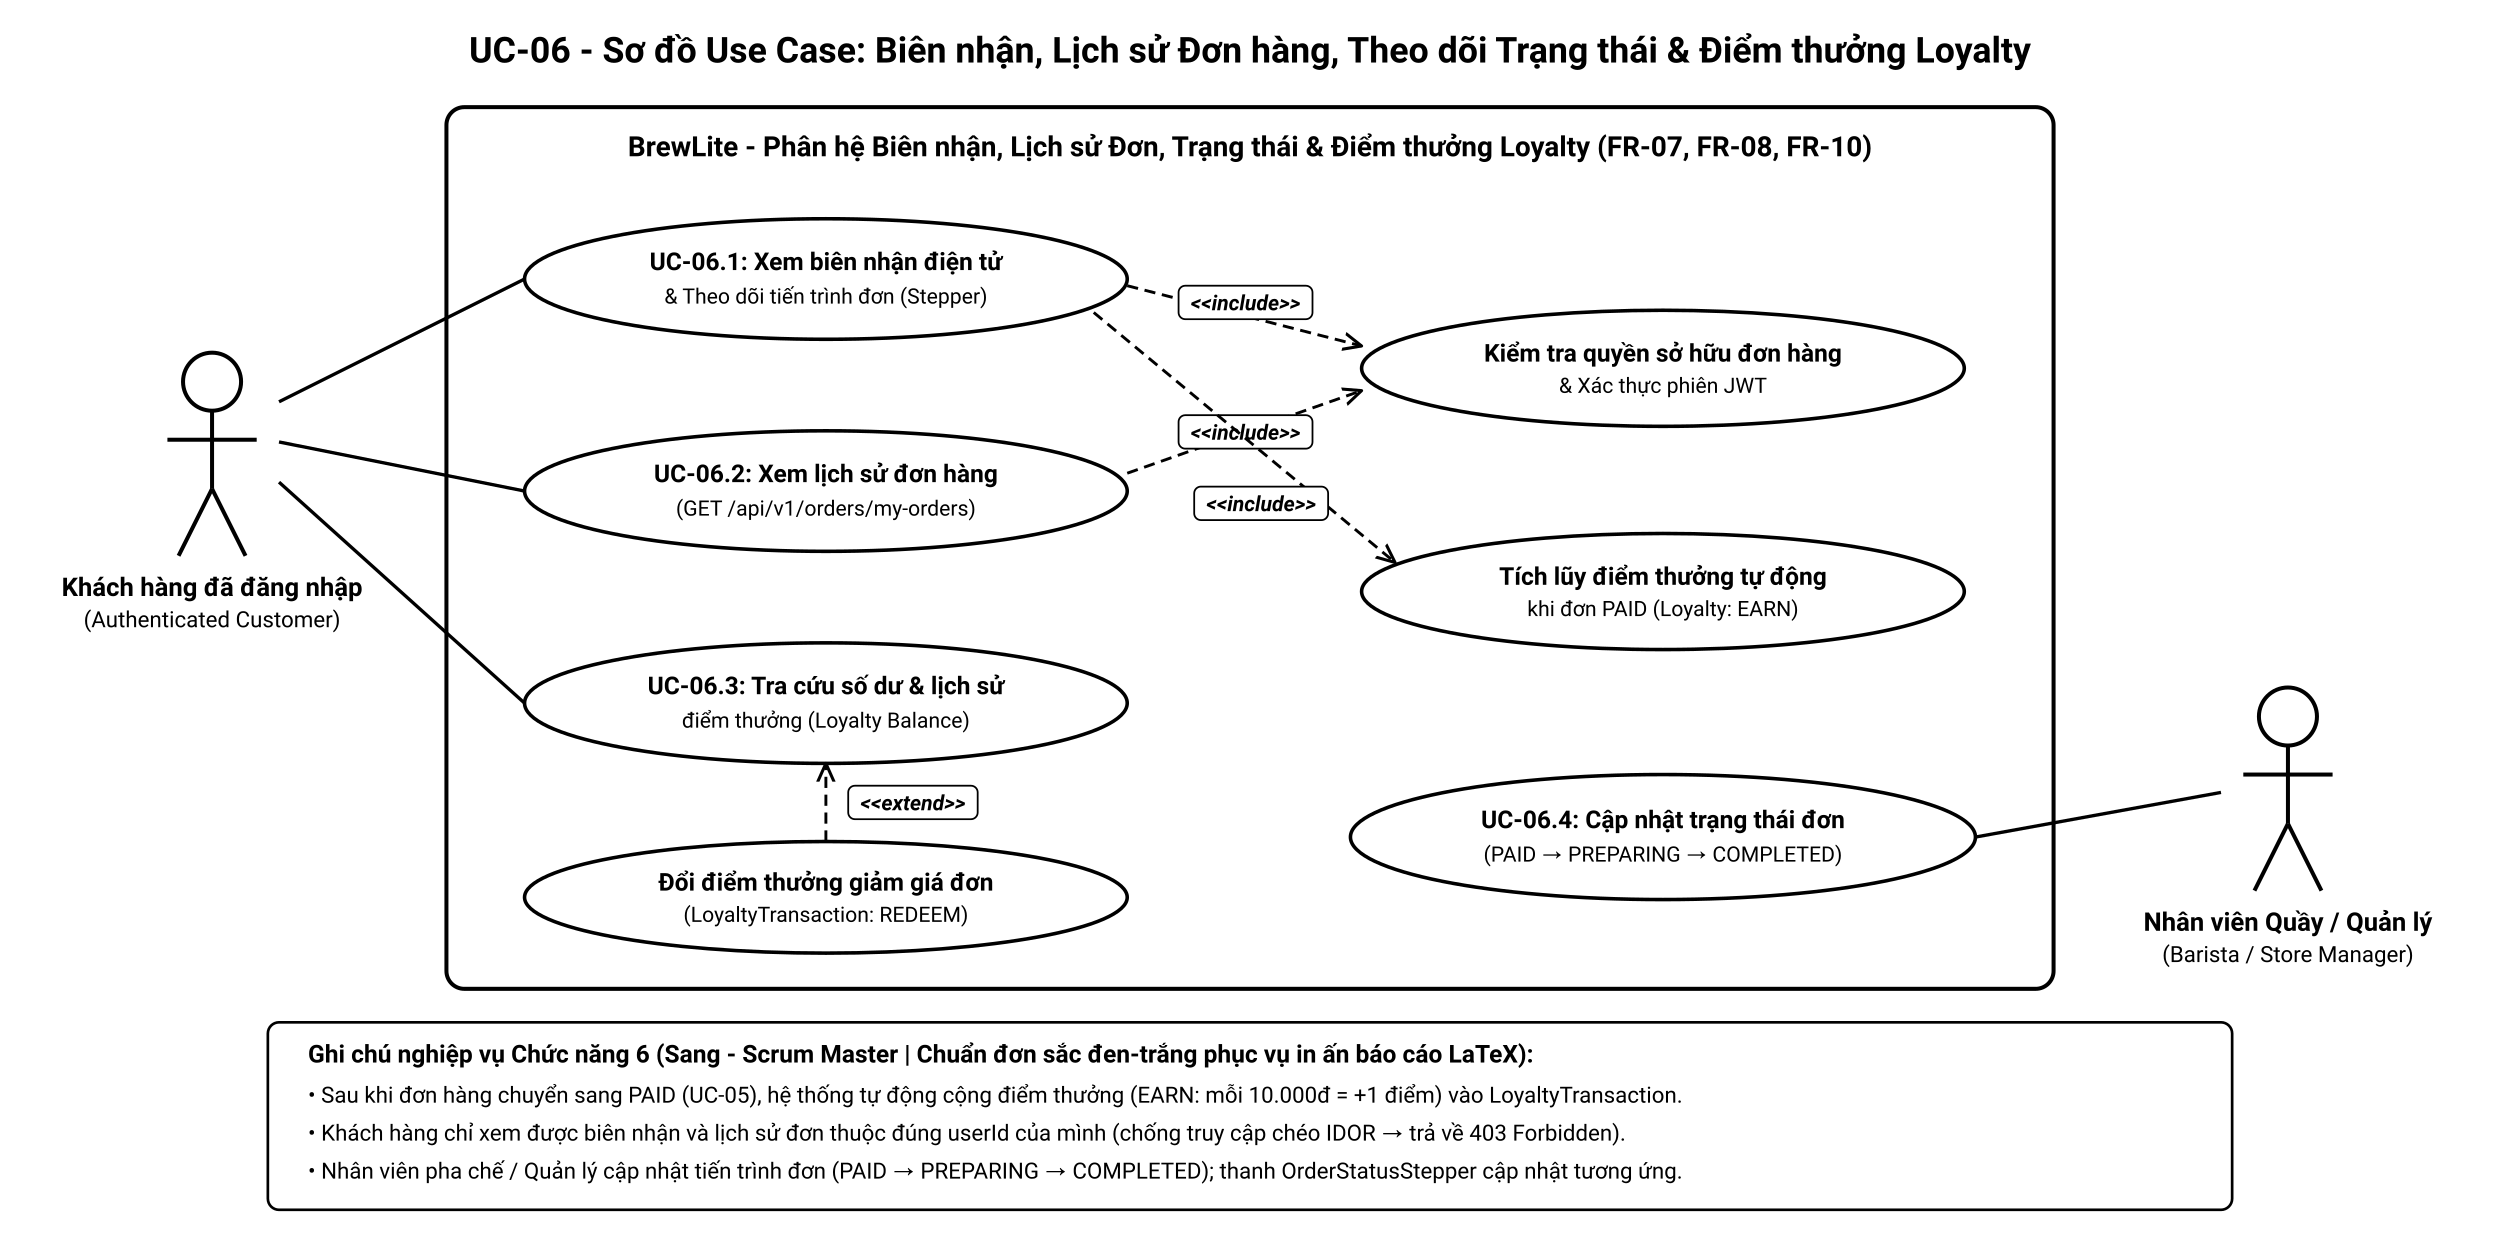
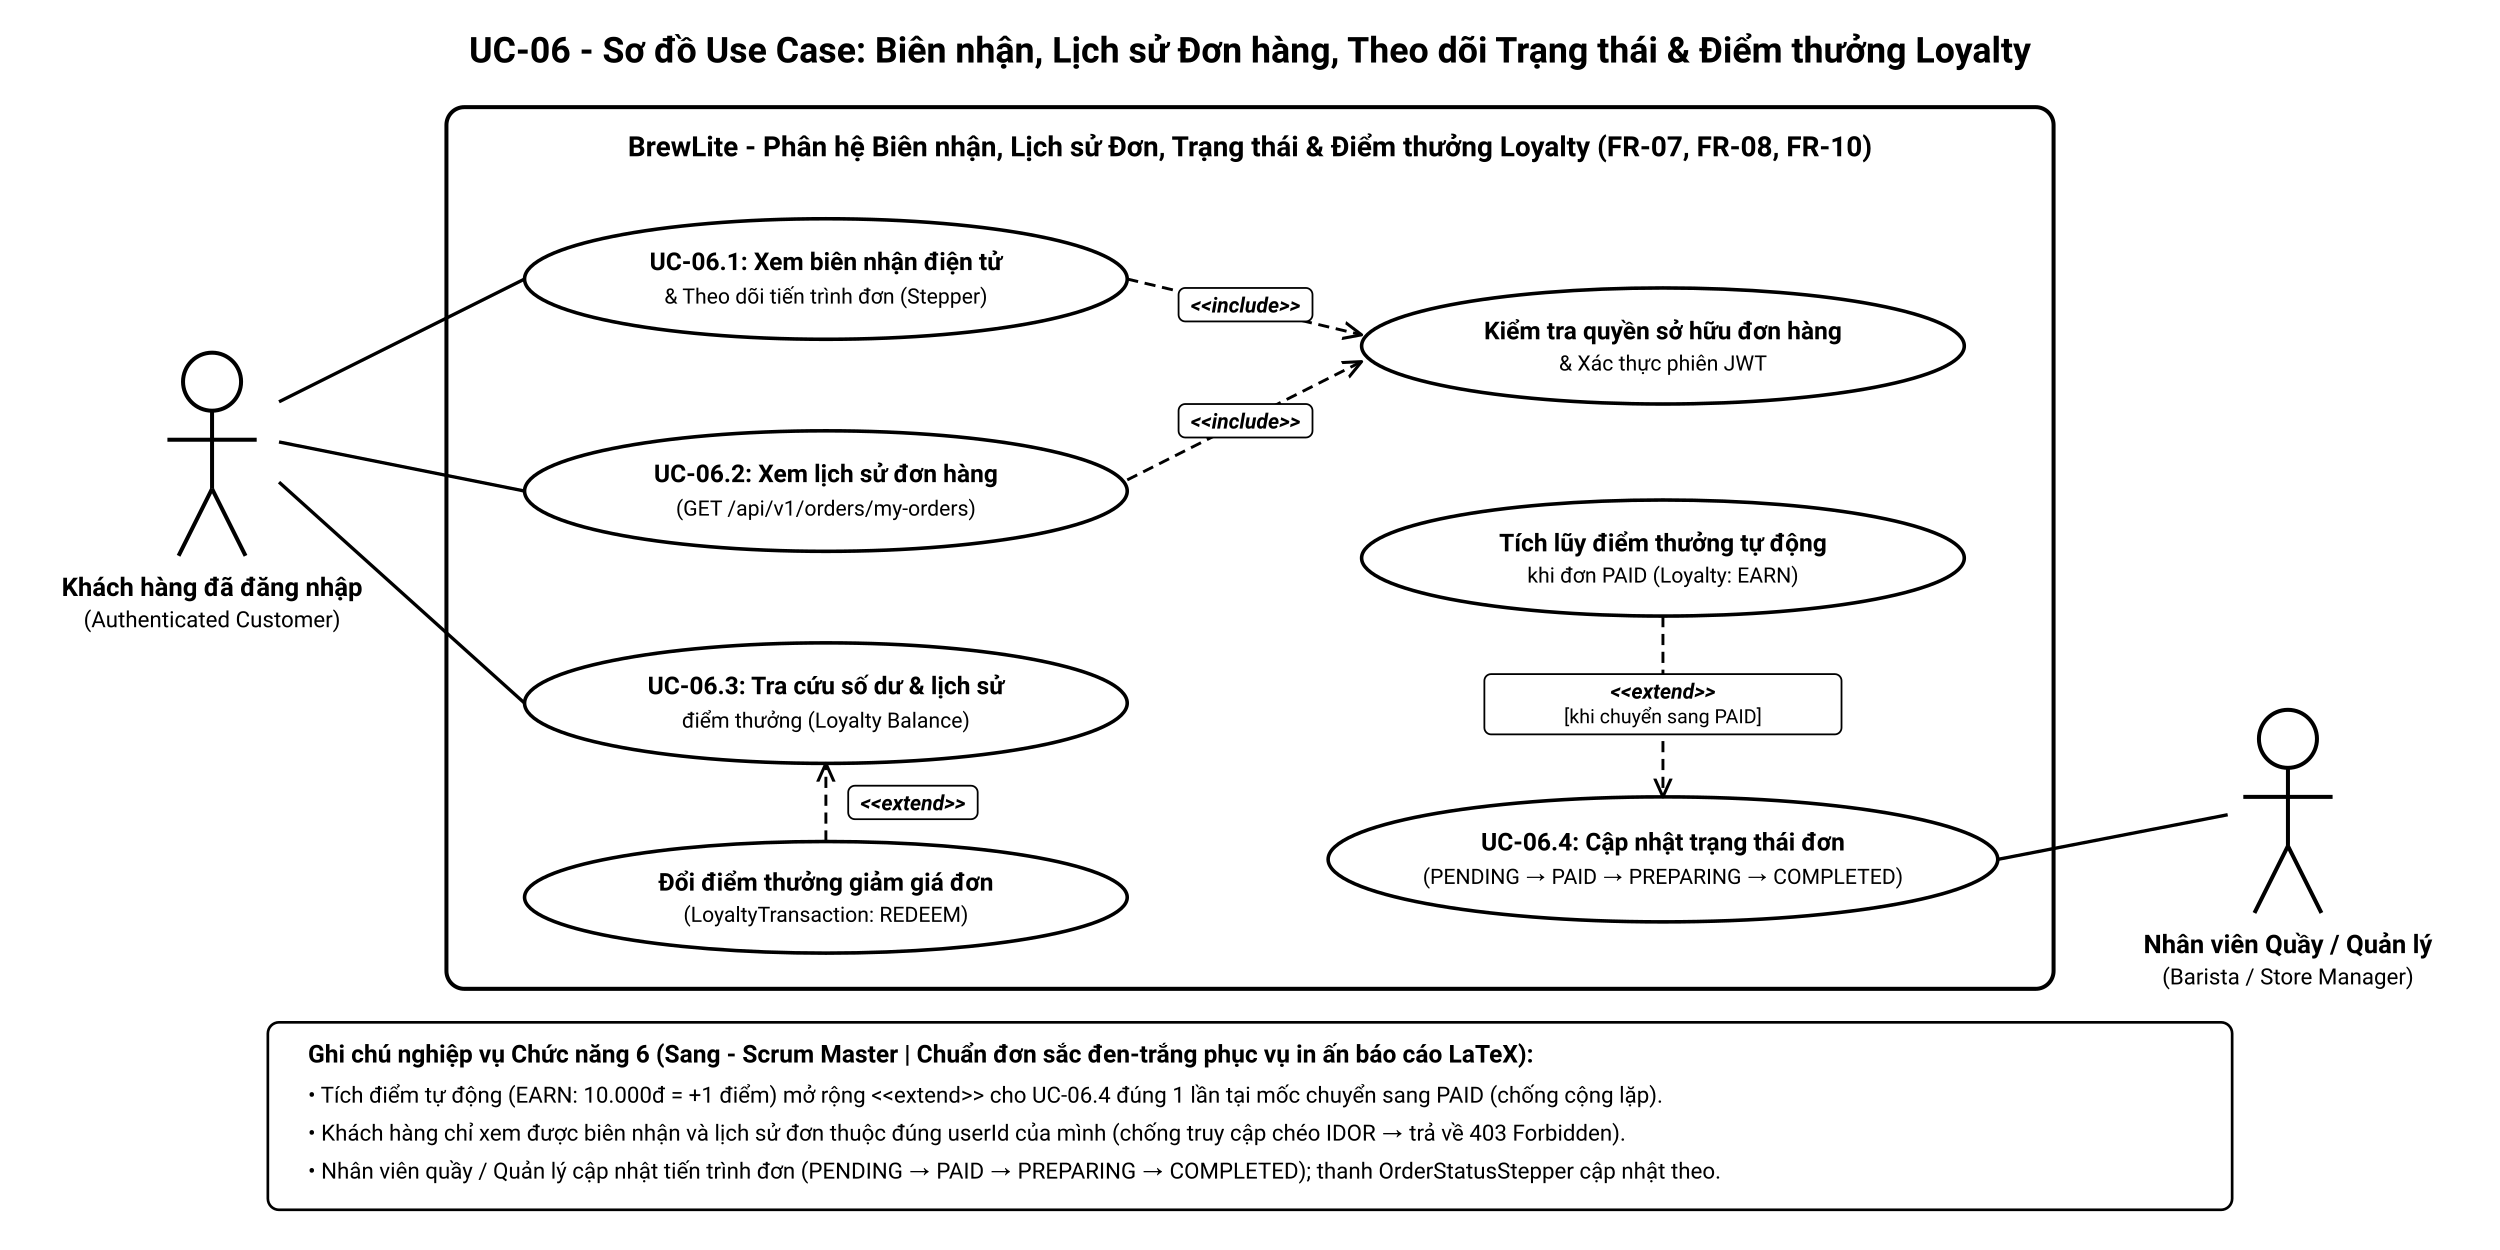
<svg xmlns="http://www.w3.org/2000/svg" viewBox="0 0 1120 560" width="1120" height="560" style="background-color: #ffffff; font-family: -apple-system, BlinkMacSystemFont, 'Segoe UI', Roboto, Helvetica, Arial, sans-serif;">
  <defs>
    <marker id="arrow-open" viewBox="0 0 10 10" refX="9" refY="5" markerWidth="7" markerHeight="7" orient="auto-start-reverse">
      <path d="M 0 1 L 9 5 L 0 9" fill="none" stroke="#000000" stroke-width="1.5" stroke-linecap="round" stroke-linejoin="round" />
    </marker>
    <style>
      .title { font-size: 16px; font-weight: 700; fill: #000000; text-anchor: middle; }
      .boundary-box { fill: #ffffff; stroke: #000000; stroke-width: 1.8; rx: 8; ry: 8; }
      .boundary-title { font-size: 12.5px; font-weight: 700; fill: #000000; text-anchor: middle; }
      .actor-title { font-size: 11.5px; font-weight: 700; fill: #000000; text-anchor: middle; }
      .actor-sub { font-size: 10px; fill: #000000; text-anchor: middle; }
      .uc-ellipse { fill: #ffffff; stroke: #000000; stroke-width: 1.6; }
      .uc-title { font-size: 11px; font-weight: 700; fill: #000000; text-anchor: middle; }
      .uc-sub { font-size: 9.5px; fill: #000000; text-anchor: middle; }
      .assoc-line { stroke: #000000; stroke-width: 1.5; fill: none; }
      .dep-line { stroke: #000000; stroke-width: 1.3; stroke-dasharray: 5,3; fill: none; marker-end: url(#arrow-open); }
      .rel-tag-bg { fill: #ffffff; stroke: #000000; stroke-width: 0.8; rx: 3; ry: 3; }
      .rel-label { font-size: 9.5px; font-style: italic; font-weight: 600; fill: #000000; text-anchor: middle; }
      .legend-box { fill: #ffffff; stroke: #000000; stroke-width: 1.2; rx: 5; ry: 5; }
      .legend-title { font-size: 11px; font-weight: 700; fill: #000000; }
      .legend-text { font-size: 10px; fill: #000000; }
    </style>
  </defs>
  <rect width="100%" height="100%" fill="#ffffff" />
  <text x="560" y="28" class="title">UC-06 - Sơ đồ Use Case: Biên nhận, Lịch sử Đơn hàng, Theo dõi Trạng thái &amp; Điểm thưởng Loyalty</text>
  <rect x="200" y="48" width="720" height="395" class="boundary-box" />
  <text x="560" y="70" class="boundary-title">BrewLite - Phân hệ Biên nhận, Lịch sử Đơn, Trạng thái &amp; Điểm thưởng Loyalty (FR-07, FR-08, FR-10)</text>
  <g transform="translate(95, 195)">
    <circle cx="0" cy="-24" r="13" fill="#ffffff" stroke="#000000" stroke-width="1.8" />
    <line x1="0" y1="-11" x2="0" y2="24" stroke="#000000" stroke-width="1.8" />
    <line x1="-20" y1="2" x2="20" y2="2" stroke="#000000" stroke-width="1.8" />
    <line x1="0" y1="24" x2="-15" y2="54" stroke="#000000" stroke-width="1.8" />
    <line x1="0" y1="24" x2="15" y2="54" stroke="#000000" stroke-width="1.8" />
    <text x="0" y="72" class="actor-title">Khách hàng đã đăng nhập</text>
    <text x="0" y="86" class="actor-sub">(Authenticated Customer)</text>
  </g>
-   <g transform="translate(1025, 345)">
+   <g transform="translate(1025, 355)">
    <circle cx="0" cy="-24" r="13" fill="#ffffff" stroke="#000000" stroke-width="1.8" />
    <line x1="0" y1="-11" x2="0" y2="24" stroke="#000000" stroke-width="1.8" />
    <line x1="-20" y1="2" x2="20" y2="2" stroke="#000000" stroke-width="1.8" />
    <line x1="0" y1="24" x2="-15" y2="54" stroke="#000000" stroke-width="1.8" />
    <line x1="0" y1="24" x2="15" y2="54" stroke="#000000" stroke-width="1.8" />
    <text x="0" y="72" class="actor-title">Nhân viên Quầy / Quản lý</text>
    <text x="0" y="86" class="actor-sub">(Barista / Store Manager)</text>
  </g>
  <g transform="translate(370, 125)">
    <ellipse cx="0" cy="0" rx="135" ry="27" class="uc-ellipse" />
    <text x="0" y="-4" class="uc-title">UC-06.1: Xem biên nhận điện tử</text>
    <text x="0" y="11" class="uc-sub">&amp; Theo dõi tiến trình đơn (Stepper)</text>
  </g>
  <g transform="translate(370, 220)">
    <ellipse cx="0" cy="0" rx="135" ry="27" class="uc-ellipse" />
    <text x="0" y="-4" class="uc-title">UC-06.2: Xem lịch sử đơn hàng</text>
    <text x="0" y="11" class="uc-sub">(GET /api/v1/orders/my-orders)</text>
  </g>
  <g transform="translate(370, 315)">
    <ellipse cx="0" cy="0" rx="135" ry="27" class="uc-ellipse" />
    <text x="0" y="-4" class="uc-title">UC-06.3: Tra cứu số dư &amp; lịch sử</text>
    <text x="0" y="11" class="uc-sub">điểm thưởng (Loyalty Balance)</text>
  </g>
  <g transform="translate(370, 402)">
    <ellipse cx="0" cy="0" rx="135" ry="25" class="uc-ellipse" />
    <text x="0" y="-3" class="uc-title">Đổi điểm thưởng giảm giá đơn</text>
    <text x="0" y="11" class="uc-sub">(LoyaltyTransaction: REDEEM)</text>
  </g>
-   <g transform="translate(745, 165)">
+   <g transform="translate(745, 155)">
    <ellipse cx="0" cy="0" rx="135" ry="26" class="uc-ellipse" />
    <text x="0" y="-3" class="uc-title">Kiểm tra quyền sở hữu đơn hàng</text>
    <text x="0" y="11" class="uc-sub">&amp; Xác thực phiên JWT</text>
  </g>
-   <g transform="translate(745, 265)">
+   <g transform="translate(745, 250)">
    <ellipse cx="0" cy="0" rx="135" ry="26" class="uc-ellipse" />
    <text x="0" y="-3" class="uc-title">Tích lũy điểm thưởng tự động</text>
    <text x="0" y="11" class="uc-sub">khi đơn PAID (Loyalty: EARN)</text>
  </g>
-   <g transform="translate(745, 375)">
-     <ellipse cx="0" cy="0" rx="140" ry="28" class="uc-ellipse" />
+   <g transform="translate(745, 385)">
+     <ellipse cx="0" cy="0" rx="150" ry="28" class="uc-ellipse" />
    <text x="0" y="-4" class="uc-title">UC-06.4: Cập nhật trạng thái đơn</text>
-     <text x="0" y="11" class="uc-sub">(PAID → PREPARING → COMPLETED)</text>
+     <text x="0" y="11" class="uc-sub">(PENDING → PAID → PREPARING → COMPLETED)</text>
  </g>
  <line x1="125" y1="180" x2="235" y2="125" class="assoc-line" />
  <line x1="125" y1="198" x2="235" y2="220" class="assoc-line" />
  <line x1="125" y1="216" x2="235" y2="315" class="assoc-line" />
-   <line x1="885" y1="375" x2="995" y2="355" class="assoc-line" />
-   <line x1="505" y1="128" x2="610" y2="155" class="dep-line" />
-   <rect x="528" y="128" width="60" height="15" class="rel-tag-bg" />
-   <text x="558" y="139" class="rel-label">&lt;&lt;include&gt;&gt;</text>
-   <line x1="505" y1="212" x2="610" y2="175" class="dep-line" />
-   <rect x="528" y="186" width="60" height="15" class="rel-tag-bg" />
-   <text x="558" y="197" class="rel-label">&lt;&lt;include&gt;&gt;</text>
-   <line x1="490" y1="140" x2="625" y2="252" class="dep-line" />
-   <rect x="535" y="218" width="60" height="15" class="rel-tag-bg" />
-   <text x="565" y="229" class="rel-label">&lt;&lt;include&gt;&gt;</text>
+   <line x1="895" y1="385" x2="998" y2="365" class="assoc-line" />
+   <line x1="505" y1="125" x2="610" y2="150" class="dep-line" />
+   <rect x="528" y="129" width="60" height="15" class="rel-tag-bg" />
+   <text x="558" y="140" class="rel-label">&lt;&lt;include&gt;&gt;</text>
+   <line x1="505" y1="215" x2="610" y2="162" class="dep-line" />
+   <rect x="528" y="181" width="60" height="15" class="rel-tag-bg" />
+   <text x="558" y="192" class="rel-label">&lt;&lt;include&gt;&gt;</text>
  <line x1="370" y1="377" x2="370" y2="342" class="dep-line" />
  <rect x="380" y="352" width="58" height="15" class="rel-tag-bg" />
  <text x="409" y="363" class="rel-label">&lt;&lt;extend&gt;&gt;</text>
+   <line x1="745" y1="276" x2="745" y2="357" class="dep-line" />
+   <rect x="665" y="302" width="160" height="27" class="rel-tag-bg" />
+   <text x="745" y="313" class="rel-label">&lt;&lt;extend&gt;&gt;</text>
+   <text x="745" y="324" class="uc-sub" style="font-size: 8.8px;">[khi chuyển sang PAID]</text>
  <rect x="120" y="458" width="880" height="84" class="legend-box" />
  <text x="138" y="476" class="legend-title">Ghi chú nghiệp vụ Chức năng 6 (Sang - Scrum Master | Chuẩn đơn sắc đen-trắng phục vụ in ấn báo cáo LaTeX):</text>
-   <text x="138" y="494" class="legend-text">• Sau khi đơn hàng chuyển sang PAID (UC-05), hệ thống tự động cộng điểm thưởng (EARN: mỗi 10.000đ = +1 điểm) vào LoyaltyTransaction.</text>
+   <text x="138" y="494" class="legend-text">• Tích điểm tự động (EARN: 10.000đ = +1 điểm) mở rộng &lt;&lt;extend&gt;&gt; cho UC-06.4 đúng 1 lần tại mốc chuyển sang PAID (chống cộng lặp).</text>
  <text x="138" y="511" class="legend-text">• Khách hàng chỉ xem được biên nhận và lịch sử đơn thuộc đúng userId của mình (chống truy cập chéo IDOR → trả về 403 Forbidden).</text>
-   <text x="138" y="528" class="legend-text">• Nhân viên pha chế / Quản lý cập nhật tiến trình đơn (PAID → PREPARING → COMPLETED); thanh OrderStatusStepper cập nhật tương ứng.</text>
+   <text x="138" y="528" class="legend-text">• Nhân viên quầy / Quản lý cập nhật tiến trình đơn (PENDING → PAID → PREPARING → COMPLETED); thanh OrderStatusStepper cập nhật theo.</text>
</svg>
